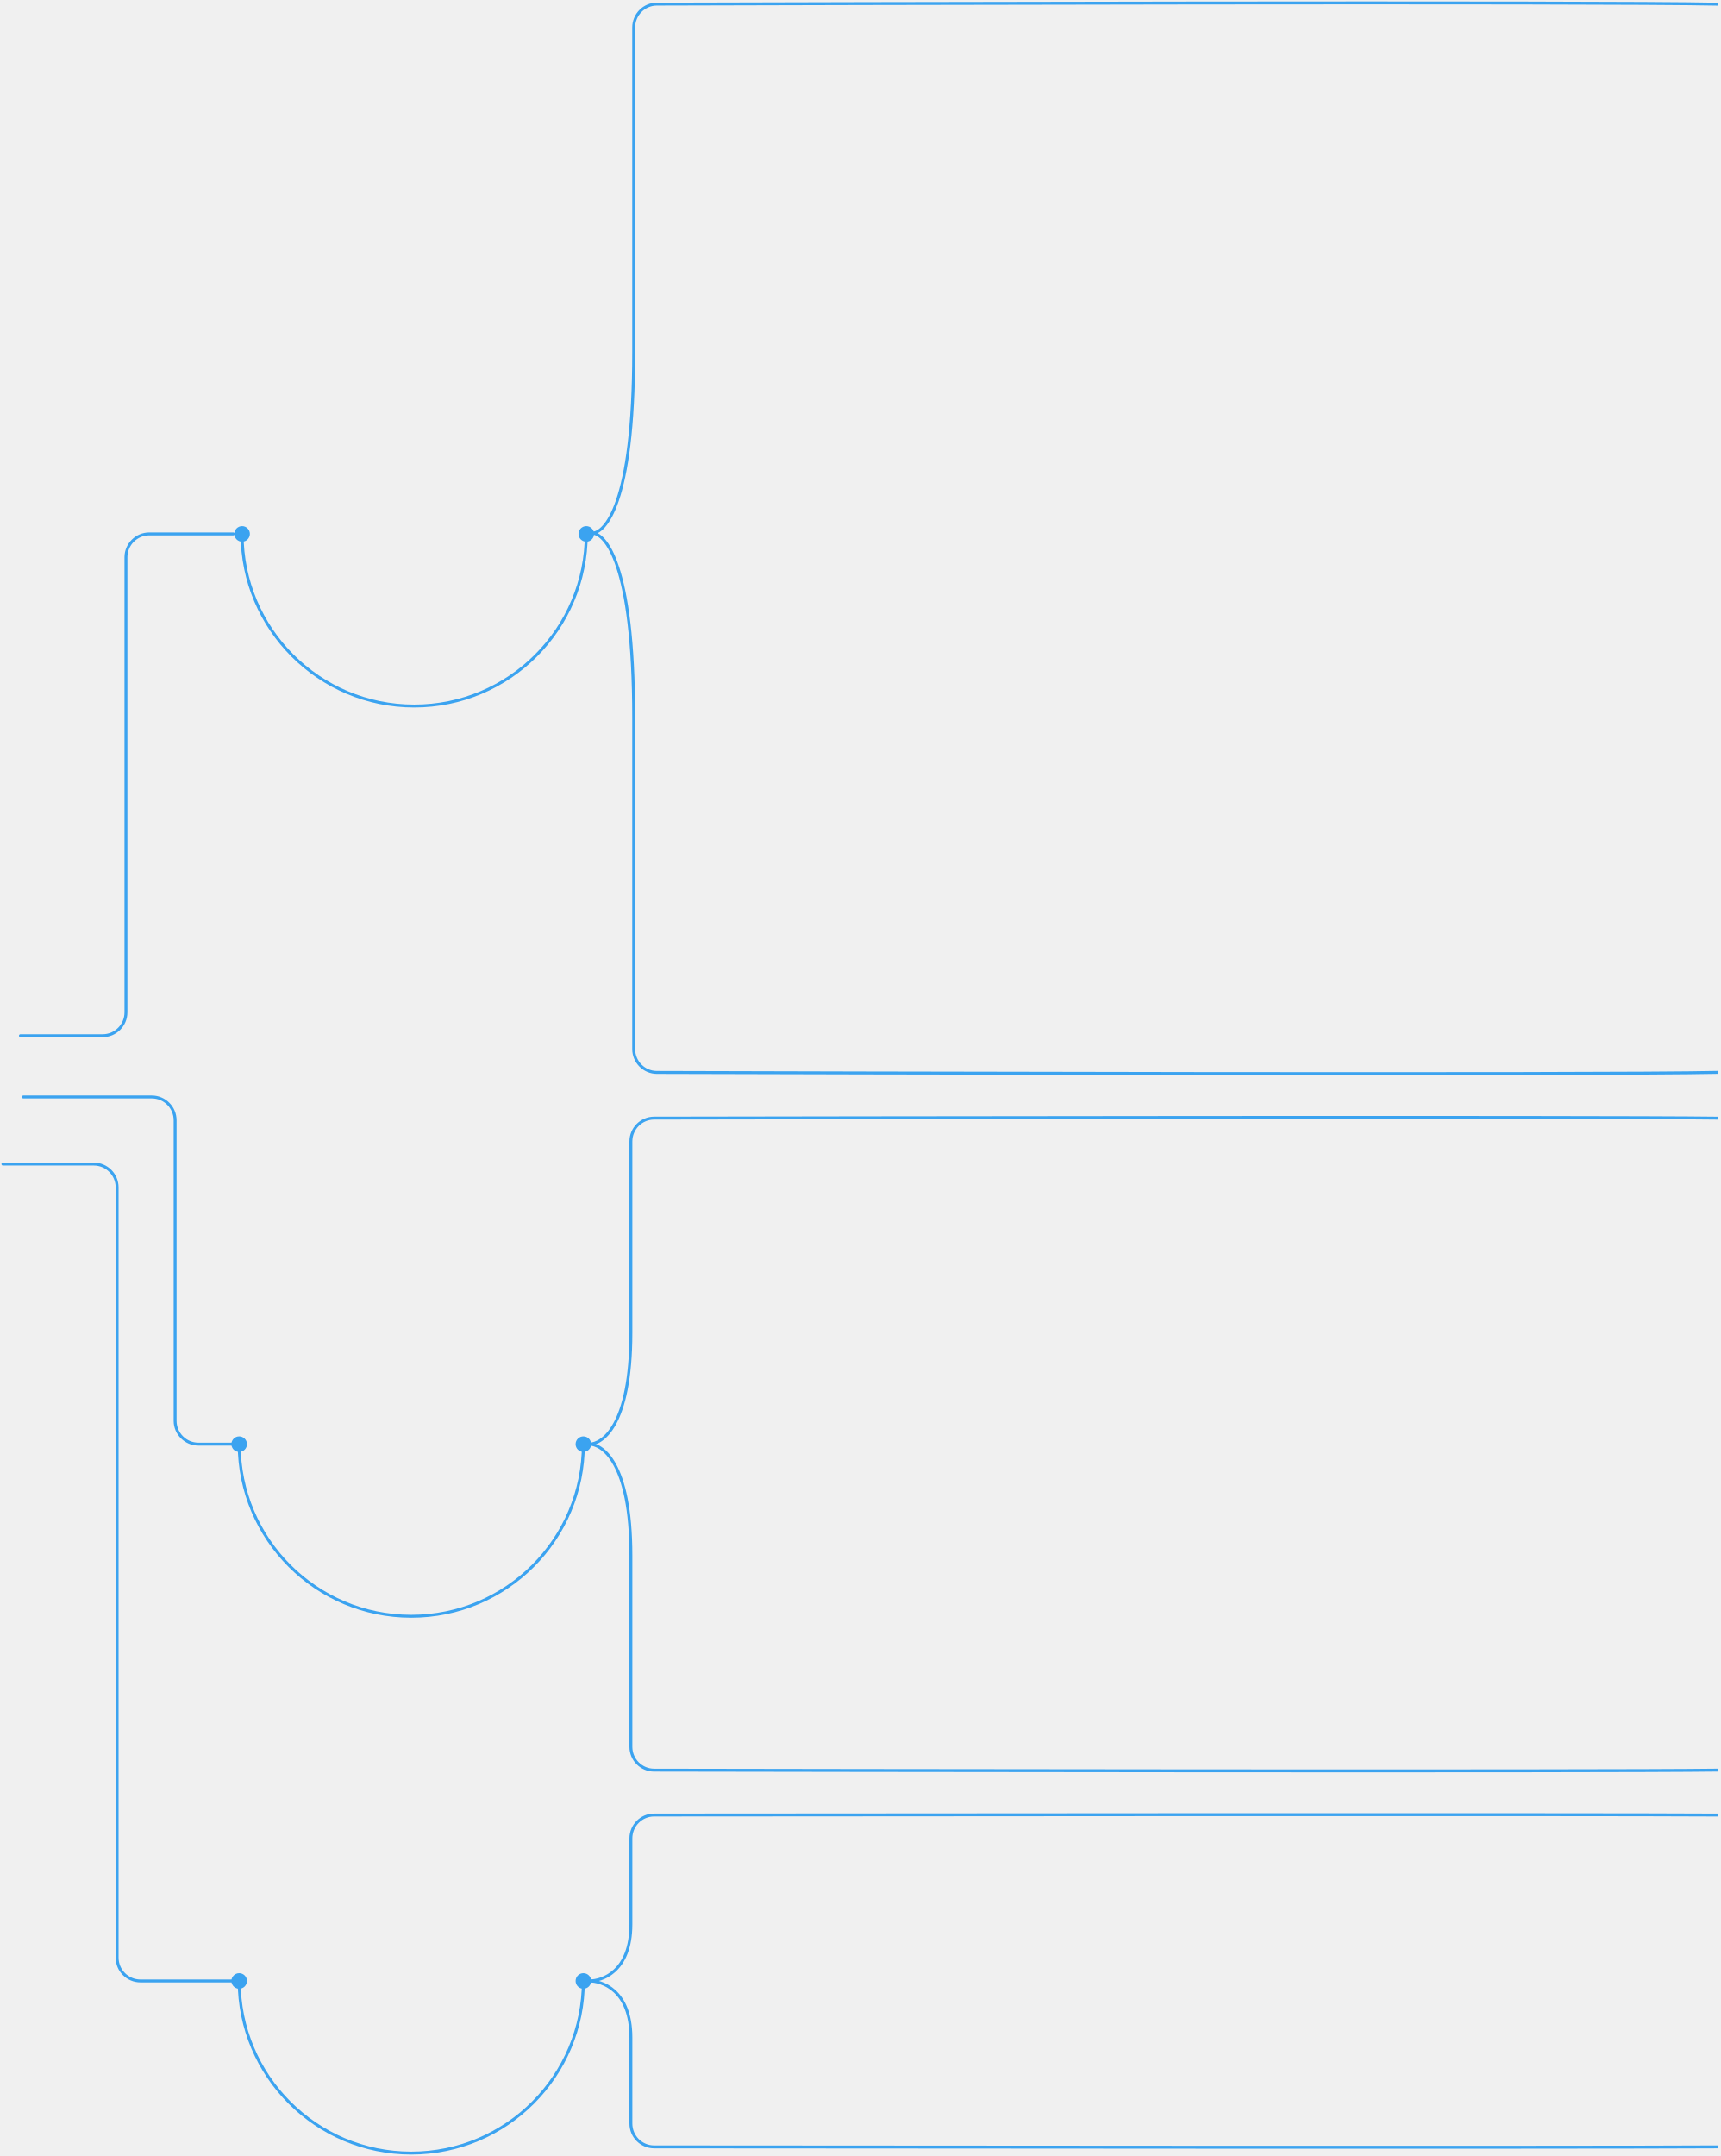
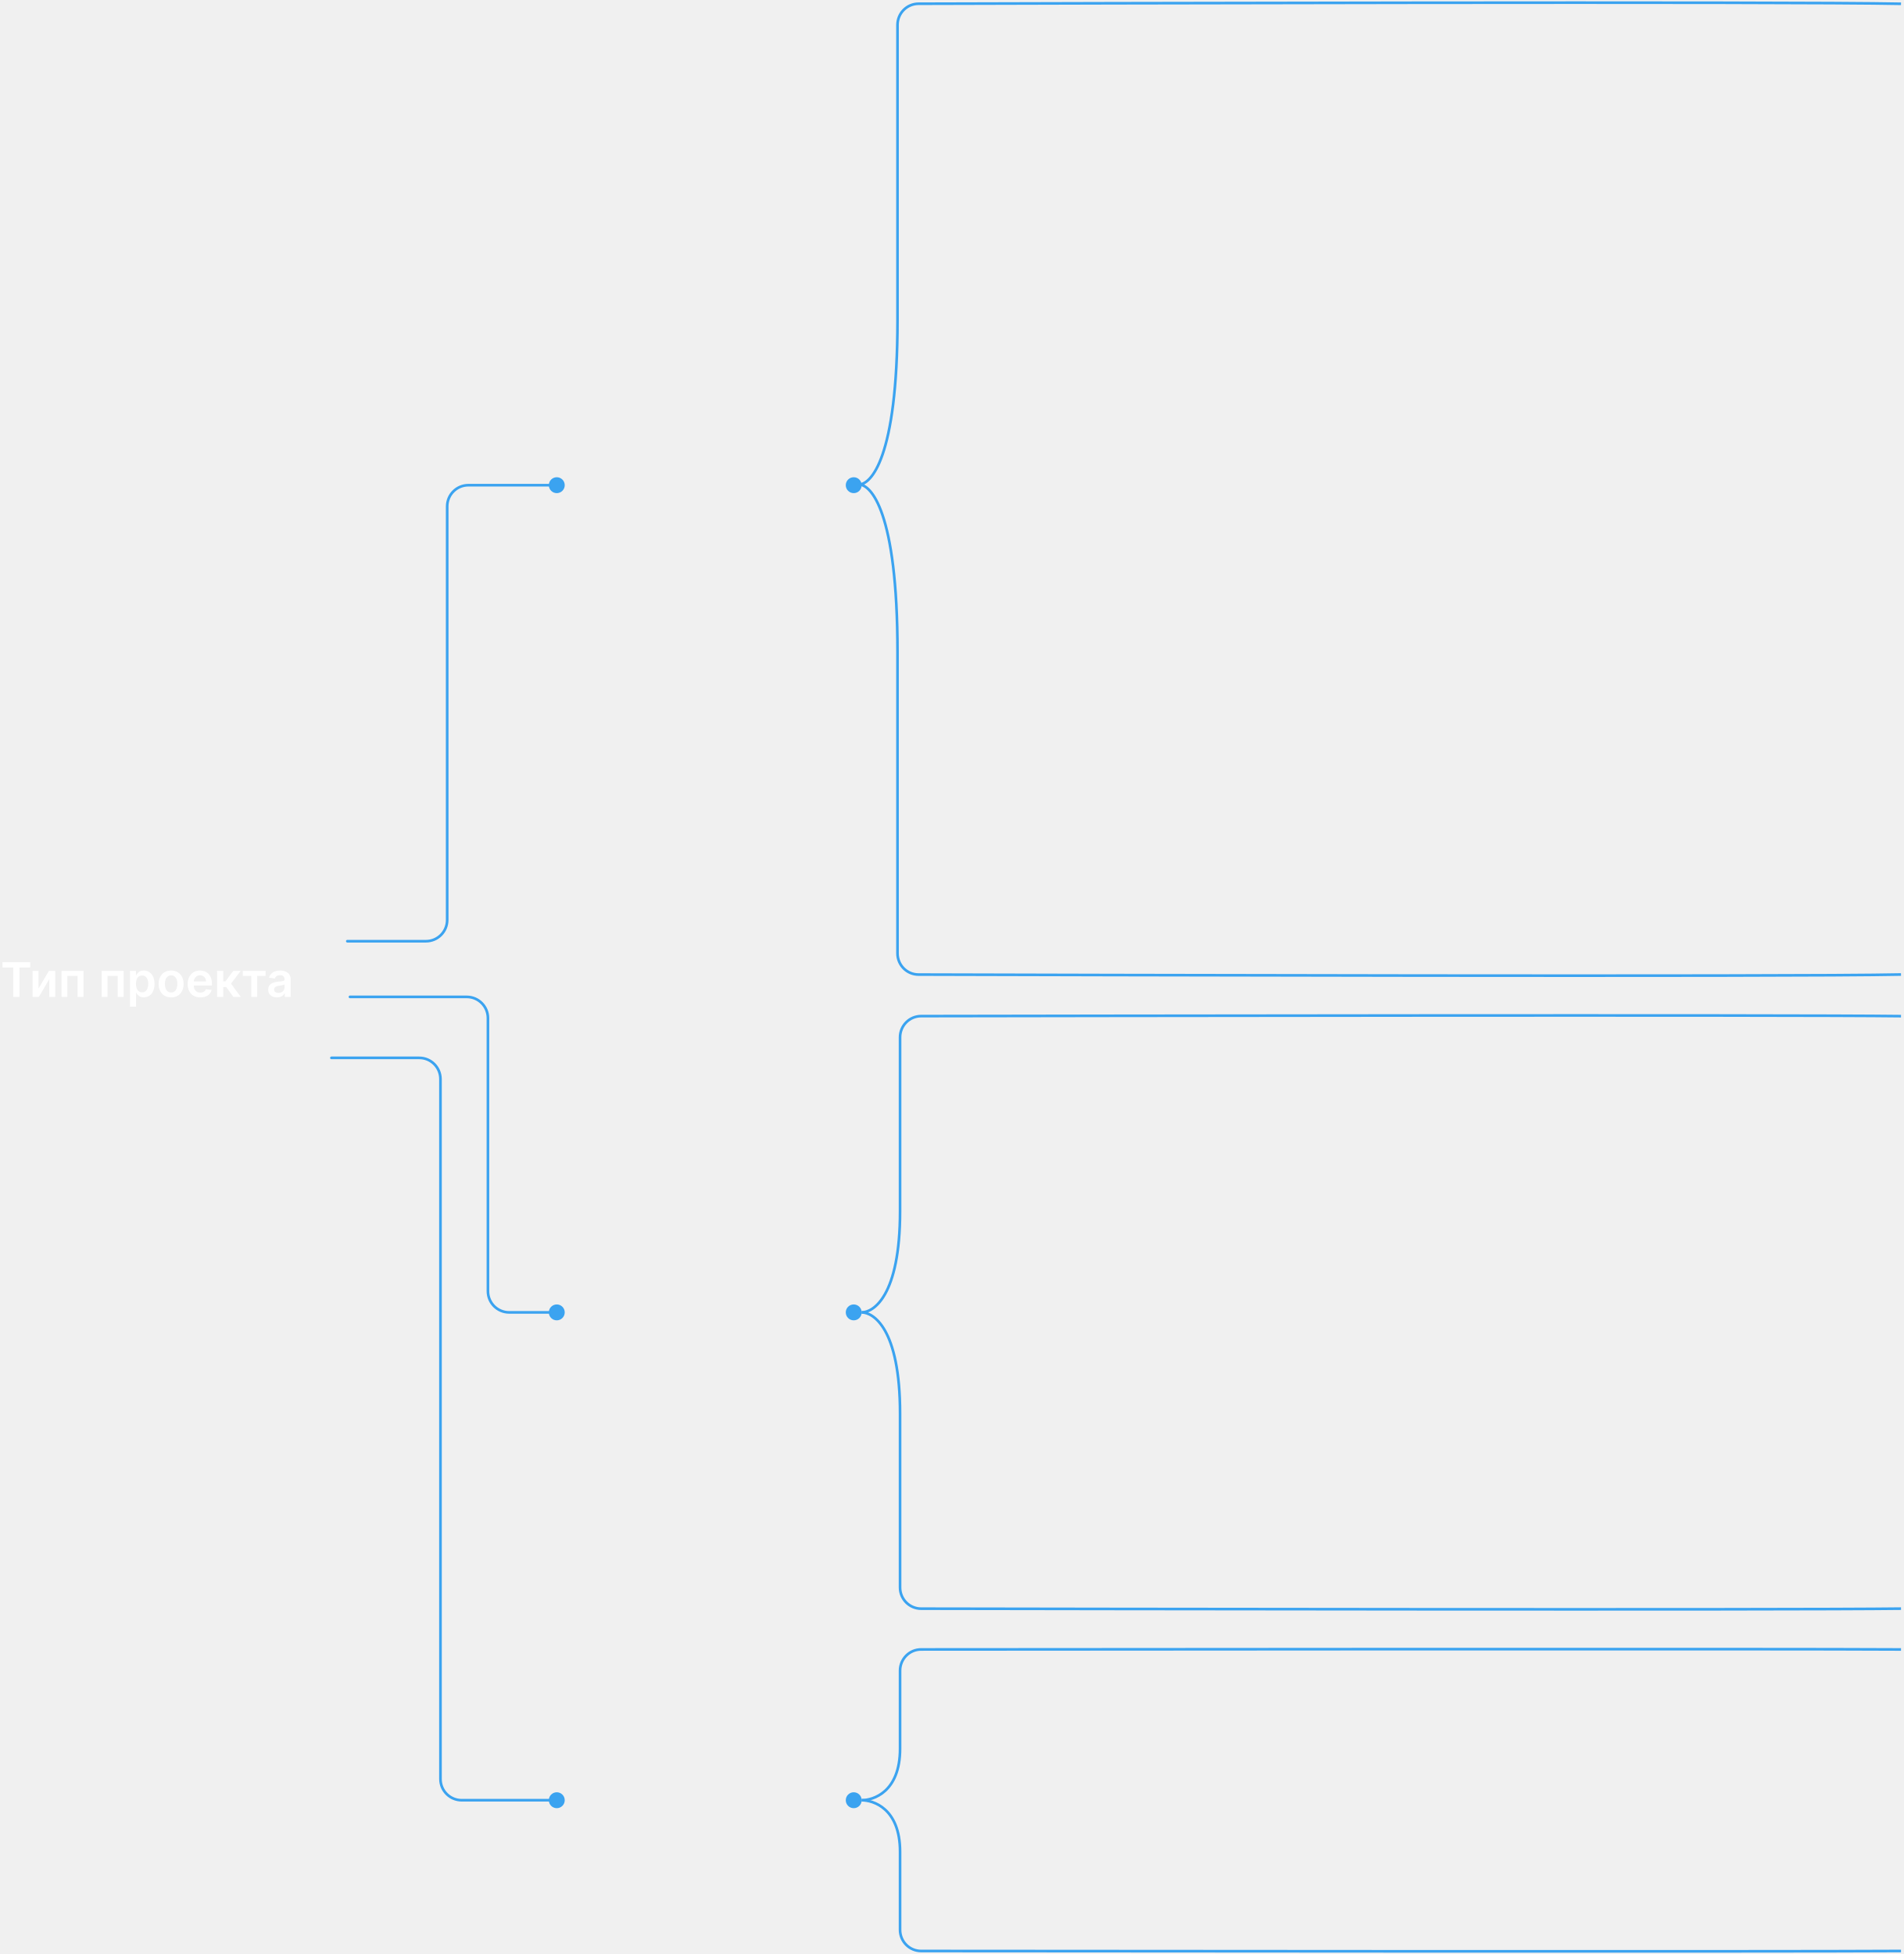
- <svg xmlns="http://www.w3.org/2000/svg" width="590" height="739" viewBox="0 0 590 739" fill="none">
-   <path d="M7 355H35.177C39.595 355 43.177 351.418 43.177 347V191C43.177 186.582 46.759 183 51.177 183H80" stroke="#3BA3F0" stroke-linecap="round" stroke-linejoin="round" />
-   <path d="M1 399H32.15C36.569 399 40.15 402.582 40.15 407V671C40.15 675.418 43.732 679 48.15 679H80" stroke="#3BA3F0" stroke-linecap="round" stroke-linejoin="round" />
-   <path d="M8 376H52.035C56.454 376 60.035 379.582 60.035 384V487C60.035 491.418 63.617 495 68.035 495H83" stroke="#3BA3F0" stroke-linecap="round" stroke-linejoin="round" />
-   <path d="M198.333 183C198.333 184.473 199.527 185.667 201 185.667C202.473 185.667 203.667 184.473 203.667 183C203.667 181.527 202.473 180.333 201 180.333C199.527 180.333 198.333 181.527 198.333 183ZM80.333 183C80.333 184.473 81.527 185.667 83 185.667C84.473 185.667 85.667 184.473 85.667 183C85.667 181.527 84.473 180.333 83 180.333C81.527 180.333 80.333 181.527 80.333 183ZM200.5 183C200.5 215.309 174.309 241.5 142 241.5V242.5C174.861 242.5 201.5 215.861 201.5 183H200.5ZM142 241.5C109.691 241.5 83.5 215.309 83.5 183H82.5C82.5 215.861 109.139 242.5 142 242.5V241.5Z" fill="#3BA3F0" />
-   <path d="M197.333 495C197.333 496.473 198.527 497.667 200 497.667C201.473 497.667 202.667 496.473 202.667 495C202.667 493.527 201.473 492.333 200 492.333C198.527 492.333 197.333 493.527 197.333 495ZM79.333 495C79.333 496.473 80.527 497.667 82 497.667C83.473 497.667 84.667 496.473 84.667 495C84.667 493.527 83.473 492.333 82 492.333C80.527 492.333 79.333 493.527 79.333 495ZM199.5 495C199.5 527.309 173.309 553.5 141 553.5V554.5C173.861 554.5 200.5 527.861 200.5 495H199.5ZM141 553.5C108.691 553.5 82.5 527.309 82.5 495H81.5C81.5 527.861 108.139 554.5 141 554.5V553.5Z" fill="#3BA3F0" />
-   <path d="M203 182.741C207.223 182.741 217.254 173.199 217.254 120.714V9.408C217.254 4.999 220.8 1.421 225.209 1.409C275.397 1.268 547.375 0.551 589 1.432" stroke="#3BA3F0" stroke-linejoin="round" />
-   <path d="M203 182.741C207.223 182.741 217.254 192.468 217.254 245.969V359.584C217.254 363.993 220.8 367.571 225.209 367.583C275.395 367.727 547.375 368.458 589 367.56" stroke="#3BA3F0" stroke-linejoin="round" />
-   <path d="M202 495C206.234 495 216.291 489.119 216.291 456.775V391.251C216.291 386.839 219.841 383.259 224.253 383.252C274.536 383.165 547.264 382.723 589 383.266" stroke="#3BA3F0" stroke-linejoin="round" />
-   <path d="M202 495C206.234 495 216.291 500.881 216.291 533.225V598.749C216.291 603.161 219.841 606.74 224.253 606.748C274.536 606.835 547.264 607.277 589 606.734" stroke="#3BA3F0" stroke-linejoin="round" />
-   <path d="M202 679C206.234 679 216.291 676.007 216.291 659.546V630.128C216.291 625.712 219.846 622.132 224.262 622.128C274.567 622.084 547.266 621.859 589 622.135" stroke="#3BA3F0" stroke-linejoin="round" />
-   <path d="M202 679C206.234 679 216.291 681.993 216.291 698.454V727.872C216.291 732.287 219.846 735.868 224.262 735.872C274.567 735.916 547.266 736.141 589 735.865" stroke="#3BA3F0" stroke-linejoin="round" />
-   <path d="M197.333 679C197.333 680.473 198.527 681.667 200 681.667C201.473 681.667 202.667 680.473 202.667 679C202.667 677.527 201.473 676.333 200 676.333C198.527 676.333 197.333 677.527 197.333 679ZM79.333 679C79.333 680.473 80.527 681.667 82 681.667C83.473 681.667 84.667 680.473 84.667 679C84.667 677.527 83.473 676.333 82 676.333C80.527 676.333 79.333 677.527 79.333 679ZM199.5 679C199.5 711.309 173.309 737.5 141 737.5V738.5C173.861 738.5 200.5 711.861 200.5 679H199.5ZM141 737.5C108.691 737.5 82.5 711.309 82.5 679H81.5C81.5 711.861 108.139 738.5 141 738.5V737.5Z" fill="#3BA3F0" />
+ <svg xmlns="http://www.w3.org/2000/svg" width="718" height="737" viewBox="0 0 718 737" fill="none">
+   <path d="M131 355H160.664C165.082 355 168.664 351.418 168.664 347V191C168.664 186.582 172.245 183 176.664 183H207" stroke="#3BA3F0" stroke-linecap="round" stroke-linejoin="round" />
+   <path d="M125 399H158.133C162.551 399 166.133 402.582 166.133 407V671C166.133 675.418 169.714 679 174.133 679H208" stroke="#3BA3F0" stroke-linecap="round" stroke-linejoin="round" />
+   <path d="M132 376H176.035C180.454 376 184.035 379.582 184.035 384V487C184.035 491.418 187.617 495 192.035 495H207" stroke="#3BA3F0" stroke-linecap="round" stroke-linejoin="round" />
+   <path d="M324 182.741C328.3 182.741 338.512 173.199 338.512 120.714V9.408C338.512 4.999 342.034 1.421 346.444 1.409C397.099 1.269 674.574 0.55 717 1.432" stroke="#3BA3F0" stroke-linejoin="round" />
+   <path d="M324 182.741C328.3 182.741 338.512 192.468 338.512 245.969V359.584C338.512 363.993 342.034 367.57 346.443 367.583C397.097 367.725 674.574 368.459 717 367.56" stroke="#3BA3F0" stroke-linejoin="round" />
+   <path d="M325 495C329.289 495 339.475 489.119 339.475 456.775V391.251C339.475 386.839 343.008 383.26 347.42 383.252C398.037 383.166 674.691 382.723 717 383.266" stroke="#3BA3F0" stroke-linejoin="round" />
+   <path d="M325 495C329.289 495 339.475 500.881 339.475 533.225V598.749C339.475 603.161 343.008 606.74 347.42 606.748C398.037 606.834 674.691 607.277 717 606.734" stroke="#3BA3F0" stroke-linejoin="round" />
+   <path d="M325 679C329.289 679 339.475 676.007 339.475 659.546V630.128C339.475 625.713 343.013 622.132 347.429 622.128C398.067 622.084 674.693 621.859 717 622.135" stroke="#3BA3F0" stroke-linejoin="round" />
+   <path d="M325 679C329.289 679 339.475 681.993 339.475 698.454V727.872C339.475 732.287 343.013 735.868 347.429 735.872C398.067 735.916 674.693 736.141 717 735.865" stroke="#3BA3F0" stroke-linejoin="round" />
+   <path d="M0.95 364.897V362.909H11.395V364.897H7.349V376H4.996V364.897H0.95ZM14.517 372.868L18.448 366.182H20.826V376H18.589V369.308L14.671 376H12.287V366.182H14.517V372.868ZM23.203 376V366.182H31.493V376H29.262V368.08H25.414V376H23.203ZM38.337 376V366.182H46.628V376H44.397V368.08H40.549V376H38.337ZM49.007 379.682V366.182H51.283V367.805H51.417C51.536 367.567 51.705 367.313 51.922 367.045C52.139 366.772 52.433 366.54 52.804 366.348C53.175 366.152 53.648 366.054 54.223 366.054C54.982 366.054 55.666 366.248 56.275 366.636C56.889 367.019 57.374 367.588 57.732 368.342C58.095 369.092 58.276 370.013 58.276 371.104C58.276 372.182 58.099 373.098 57.745 373.852C57.392 374.607 56.91 375.182 56.301 375.578C55.691 375.974 55.001 376.173 54.23 376.173C53.667 376.173 53.2 376.079 52.83 375.891C52.459 375.704 52.161 375.478 51.935 375.214C51.713 374.945 51.541 374.692 51.417 374.453H51.321V379.682H49.007ZM51.276 371.091C51.276 371.726 51.366 372.282 51.545 372.759C51.728 373.237 51.99 373.609 52.331 373.878C52.676 374.142 53.094 374.274 53.584 374.274C54.095 374.274 54.524 374.138 54.869 373.865C55.214 373.588 55.474 373.211 55.649 372.734C55.828 372.252 55.917 371.705 55.917 371.091C55.917 370.482 55.83 369.94 55.655 369.467C55.48 368.994 55.22 368.624 54.875 368.355C54.53 368.087 54.1 367.952 53.584 367.952C53.09 367.952 52.67 368.082 52.325 368.342C51.98 368.602 51.718 368.967 51.538 369.435C51.364 369.904 51.276 370.456 51.276 371.091ZM64.54 376.192C63.581 376.192 62.75 375.981 62.047 375.559C61.344 375.137 60.798 374.547 60.411 373.788C60.027 373.03 59.835 372.143 59.835 371.129C59.835 370.115 60.027 369.227 60.411 368.464C60.798 367.701 61.344 367.109 62.047 366.687C62.75 366.265 63.581 366.054 64.54 366.054C65.499 366.054 66.33 366.265 67.033 366.687C67.736 367.109 68.279 367.701 68.663 368.464C69.051 369.227 69.245 370.115 69.245 371.129C69.245 372.143 69.051 373.03 68.663 373.788C68.279 374.547 67.736 375.137 67.033 375.559C66.33 375.981 65.499 376.192 64.54 376.192ZM64.553 374.338C65.073 374.338 65.507 374.195 65.857 373.91C66.206 373.62 66.466 373.232 66.636 372.746C66.811 372.261 66.899 371.719 66.899 371.123C66.899 370.522 66.811 369.979 66.636 369.493C66.466 369.003 66.206 368.613 65.857 368.323C65.507 368.033 65.073 367.888 64.553 367.888C64.02 367.888 63.577 368.033 63.223 368.323C62.874 368.613 62.612 369.003 62.437 369.493C62.267 369.979 62.181 370.522 62.181 371.123C62.181 371.719 62.267 372.261 62.437 372.746C62.612 373.232 62.874 373.62 63.223 373.91C63.577 374.195 64.02 374.338 64.553 374.338ZM75.555 376.192C74.571 376.192 73.721 375.987 73.005 375.578C72.293 375.165 71.745 374.581 71.362 373.827C70.978 373.068 70.787 372.175 70.787 371.148C70.787 370.138 70.978 369.252 71.362 368.489C71.75 367.722 72.291 367.126 72.985 366.7C73.68 366.269 74.496 366.054 75.434 366.054C76.039 366.054 76.61 366.152 77.147 366.348C77.688 366.54 78.165 366.838 78.579 367.243C78.996 367.648 79.324 368.163 79.563 368.79C79.802 369.412 79.921 370.153 79.921 371.014V371.724H71.873V370.164H77.703C77.698 369.721 77.603 369.327 77.415 368.982C77.228 368.632 76.966 368.357 76.629 368.157C76.296 367.957 75.909 367.857 75.466 367.857C74.993 367.857 74.577 367.972 74.219 368.202C73.861 368.428 73.582 368.726 73.382 369.097C73.186 369.463 73.086 369.866 73.081 370.305V371.666C73.081 372.237 73.186 372.727 73.394 373.136C73.603 373.541 73.895 373.852 74.27 374.07C74.645 374.283 75.084 374.389 75.587 374.389C75.924 374.389 76.228 374.342 76.501 374.249C76.774 374.151 77.01 374.008 77.211 373.82C77.411 373.633 77.562 373.401 77.664 373.124L79.825 373.366C79.689 373.937 79.429 374.436 79.045 374.862C78.666 375.284 78.18 375.612 77.588 375.847C76.995 376.077 76.318 376.192 75.555 376.192ZM81.878 376V366.182H84.192V370.145H85.036L87.989 366.182H90.776L87.139 371.001L90.814 376H88.015L85.324 372.299H84.192V376H81.878ZM91.59 368.08V366.182H100.18V368.08H97.004V376H94.766V368.08H91.59ZM104.444 376.198C103.822 376.198 103.261 376.087 102.763 375.866C102.268 375.64 101.876 375.308 101.587 374.869C101.301 374.43 101.158 373.888 101.158 373.245C101.158 372.691 101.261 372.233 101.465 371.871C101.67 371.509 101.949 371.219 102.303 371.001C102.656 370.784 103.055 370.62 103.498 370.509C103.945 370.394 104.408 370.311 104.885 370.26C105.46 370.2 105.927 370.147 106.285 370.1C106.643 370.049 106.903 369.972 107.065 369.87C107.231 369.763 107.314 369.599 107.314 369.378V369.339C107.314 368.858 107.171 368.485 106.886 368.221C106.6 367.957 106.189 367.825 105.652 367.825C105.085 367.825 104.636 367.948 104.303 368.195C103.975 368.442 103.754 368.734 103.638 369.071L101.478 368.764C101.648 368.168 101.93 367.669 102.322 367.268C102.714 366.864 103.193 366.561 103.76 366.361C104.327 366.156 104.953 366.054 105.639 366.054C106.112 366.054 106.583 366.109 107.052 366.22C107.521 366.331 107.949 366.514 108.337 366.77C108.724 367.021 109.036 367.364 109.27 367.799C109.509 368.234 109.628 368.777 109.628 369.429V376H107.403V374.651H107.327C107.186 374.924 106.988 375.18 106.732 375.418C106.481 375.653 106.163 375.842 105.78 375.987C105.401 376.128 104.955 376.198 104.444 376.198ZM105.045 374.498C105.509 374.498 105.912 374.406 106.253 374.223C106.594 374.036 106.856 373.788 107.039 373.482C107.227 373.175 107.32 372.84 107.32 372.478V371.321C107.248 371.381 107.124 371.436 106.95 371.487C106.779 371.538 106.587 371.583 106.374 371.621C106.161 371.66 105.95 371.694 105.741 371.724C105.533 371.754 105.352 371.779 105.198 371.8C104.853 371.847 104.544 371.924 104.271 372.031C103.999 372.137 103.783 372.286 103.626 372.478C103.468 372.665 103.389 372.908 103.389 373.207C103.389 373.633 103.545 373.955 103.856 374.172C104.167 374.389 104.563 374.498 105.045 374.498Z" fill="white" />
+   <circle cx="322" cy="183" r="3" fill="#3BA3F0" />
+   <circle cx="210" cy="183" r="3" fill="#3BA3F0" />
+   <circle cx="210" cy="495" r="3" fill="#3BA3F0" />
+   <circle cx="210" cy="679" r="3" fill="#3BA3F0" />
+   <circle cx="322" cy="495" r="3" fill="#3BA3F0" />
+   <circle cx="322" cy="679" r="3" fill="#3BA3F0" />
</svg>
